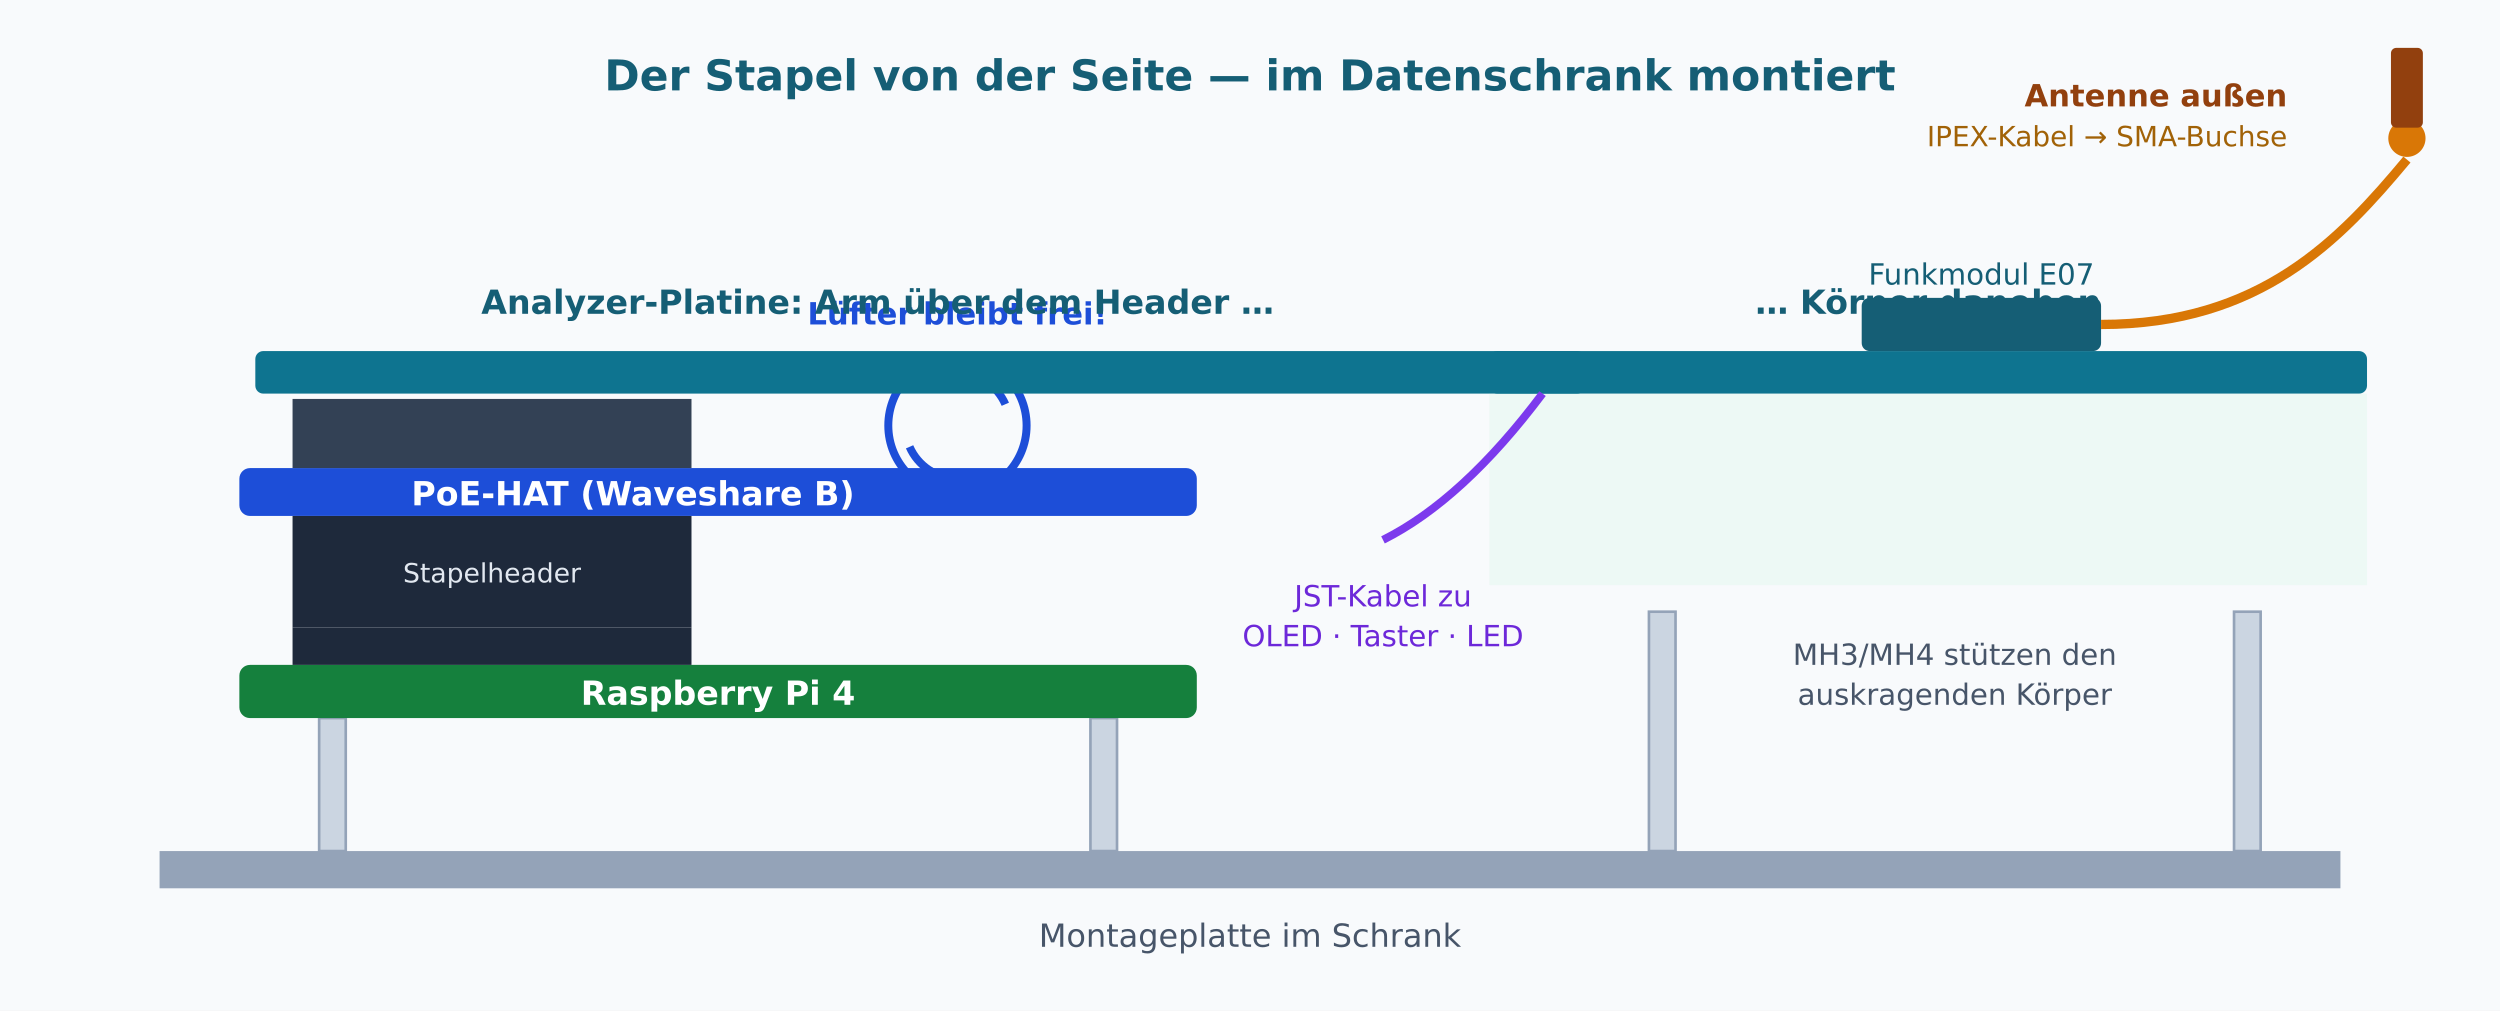
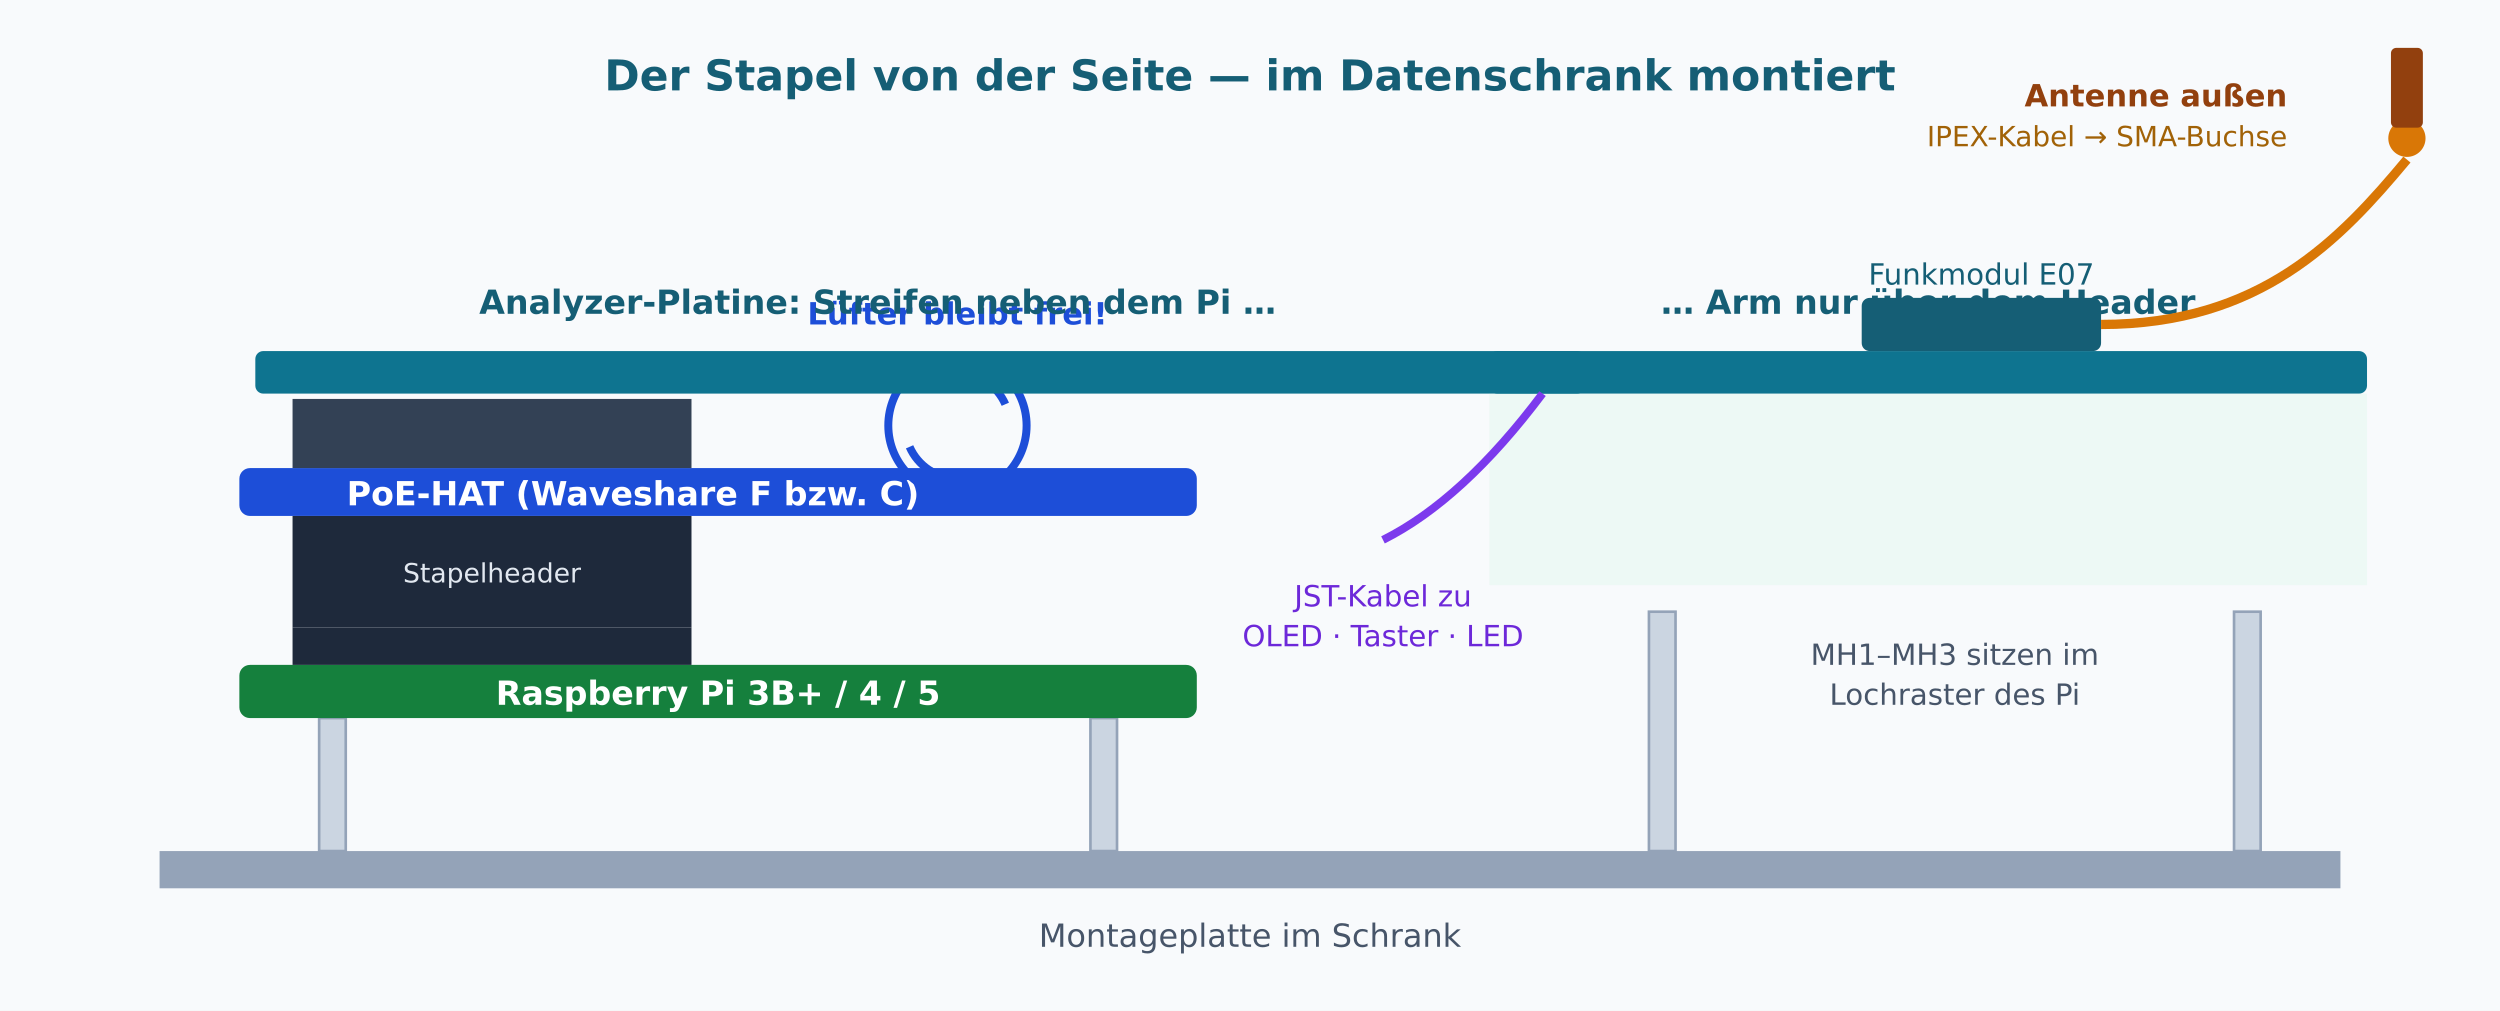
<svg xmlns="http://www.w3.org/2000/svg" viewBox="0 0 940 380" font-family="DejaVu Sans, sans-serif">
  <rect width="940" height="380" fill="#f8fafc" />
  <text x="470" y="34" text-anchor="middle" font-size="16" font-weight="bold" fill="#155e75">Der Stapel von der Seite — im Datenschrank montiert</text>
  <rect x="60" y="320" width="820" height="14" fill="#94a3b8" />
  <text x="470" y="356" text-anchor="middle" font-size="12" fill="#475569">Montageplatte im Schrank</text>
  <rect x="120" y="270" width="10" height="50" fill="#cbd5e1" stroke="#94a3b8" />
  <rect x="410" y="270" width="10" height="50" fill="#cbd5e1" stroke="#94a3b8" />
  <rect x="620" y="230" width="10" height="90" fill="#cbd5e1" stroke="#94a3b8" />
  <rect x="840" y="230" width="10" height="90" fill="#cbd5e1" stroke="#94a3b8" />
  <rect x="90" y="250" width="360" height="20" rx="4" fill="#15803d" />
-   <text x="270" y="265" text-anchor="middle" font-size="12.5" font-weight="bold" fill="#ffffff">Raspberry Pi 4</text>
+   <text x="270" y="265" text-anchor="middle" font-size="12.5" font-weight="bold" fill="#ffffff">Raspberry Pi 3B+ / 4 / 5</text>
  <rect x="110" y="236" width="150" height="14" fill="#1e293b" />
  <rect x="90" y="176" width="360" height="18" rx="4" fill="#1d4ed8" />
-   <text x="238" y="190" text-anchor="middle" font-size="12.5" font-weight="bold" fill="#ffffff">PoE-HAT (Waveshare B)</text>
+   <text x="238" y="190" text-anchor="middle" font-size="12.5" font-weight="bold" fill="#ffffff">PoE-HAT (Waveshare F bzw. C)</text>
  <rect x="110" y="194" width="150" height="42" fill="#1e293b" />
  <text x="185" y="219" text-anchor="middle" font-size="10" fill="#e2e8f0">Stapelheader</text>
  <circle cx="360" cy="160" r="26" fill="none" stroke="#1d4ed8" stroke-width="3" />
  <path d="M360 140 a20 20 0 0 1 18 12 M360 180 a20 20 0 0 1 -18 -12" stroke="#1d4ed8" stroke-width="3" fill="none" />
  <text x="360" y="122" text-anchor="middle" font-size="11.5" fill="#1d4ed8" font-weight="bold">Lüfter bleibt frei!</text>
  <rect x="110" y="150" width="150" height="26" fill="#334155" />
  <rect x="96" y="132" width="500" height="16" rx="3" fill="#0e7490" />
  <rect x="560" y="132" width="330" height="16" rx="3" fill="#0e7490" />
  <rect x="560" y="148" width="330" height="72" fill="#a7f3d022" stroke="none" />
-   <text x="330" y="118" text-anchor="middle" font-size="12.5" font-weight="bold" fill="#155e75">Analyzer-Platine: Arm über dem Header …</text>
-   <text x="725" y="118" text-anchor="middle" font-size="12.5" font-weight="bold" fill="#155e75">… Körper daneben</text>
+   <text x="330" y="118" text-anchor="middle" font-size="12.5" font-weight="bold" fill="#155e75">Analyzer-Platine: Streifen neben dem Pi …</text>
+   <text x="725" y="118" text-anchor="middle" font-size="12.5" font-weight="bold" fill="#155e75">… Arm nur über dem Header</text>
  <rect x="700" y="112" width="90" height="20" rx="3" fill="#155e75" />
  <text x="745" y="107" text-anchor="middle" font-size="11" fill="#155e75">Funkmodul E07</text>
  <path d="M790 122 C 850 122, 880 90, 905 60" stroke="#d97706" stroke-width="3.5" fill="none" />
  <circle cx="905" cy="52" r="7" fill="#d97706" />
  <rect x="899" y="18" width="12" height="30" rx="2" fill="#92400e" />
  <text x="860" y="40" text-anchor="end" font-size="11.5" fill="#92400e" font-weight="bold">Antenne außen</text>
  <text x="860" y="55" text-anchor="end" font-size="10.5" fill="#a16207">IPEX-Kabel → SMA-Buchse</text>
-   <text x="735" y="250" text-anchor="middle" font-size="11" fill="#475569">MH3/MH4 stützen den</text>
-   <text x="735" y="265" text-anchor="middle" font-size="11" fill="#475569">auskragenden Körper</text>
+   <text x="735" y="250" text-anchor="middle" font-size="11" fill="#475569">MH1–MH3 sitzen im</text>
+   <text x="735" y="265" text-anchor="middle" font-size="11" fill="#475569">Lochraster des Pi</text>
  <path d="M580 148 q-30 40 -60 55" stroke="#7c3aed" stroke-width="3" fill="none" />
  <text x="520" y="228" text-anchor="middle" font-size="11" fill="#6d28d9">JST-Kabel zu</text>
  <text x="520" y="243" text-anchor="middle" font-size="11" fill="#6d28d9">OLED · Taster · LED</text>
</svg>
